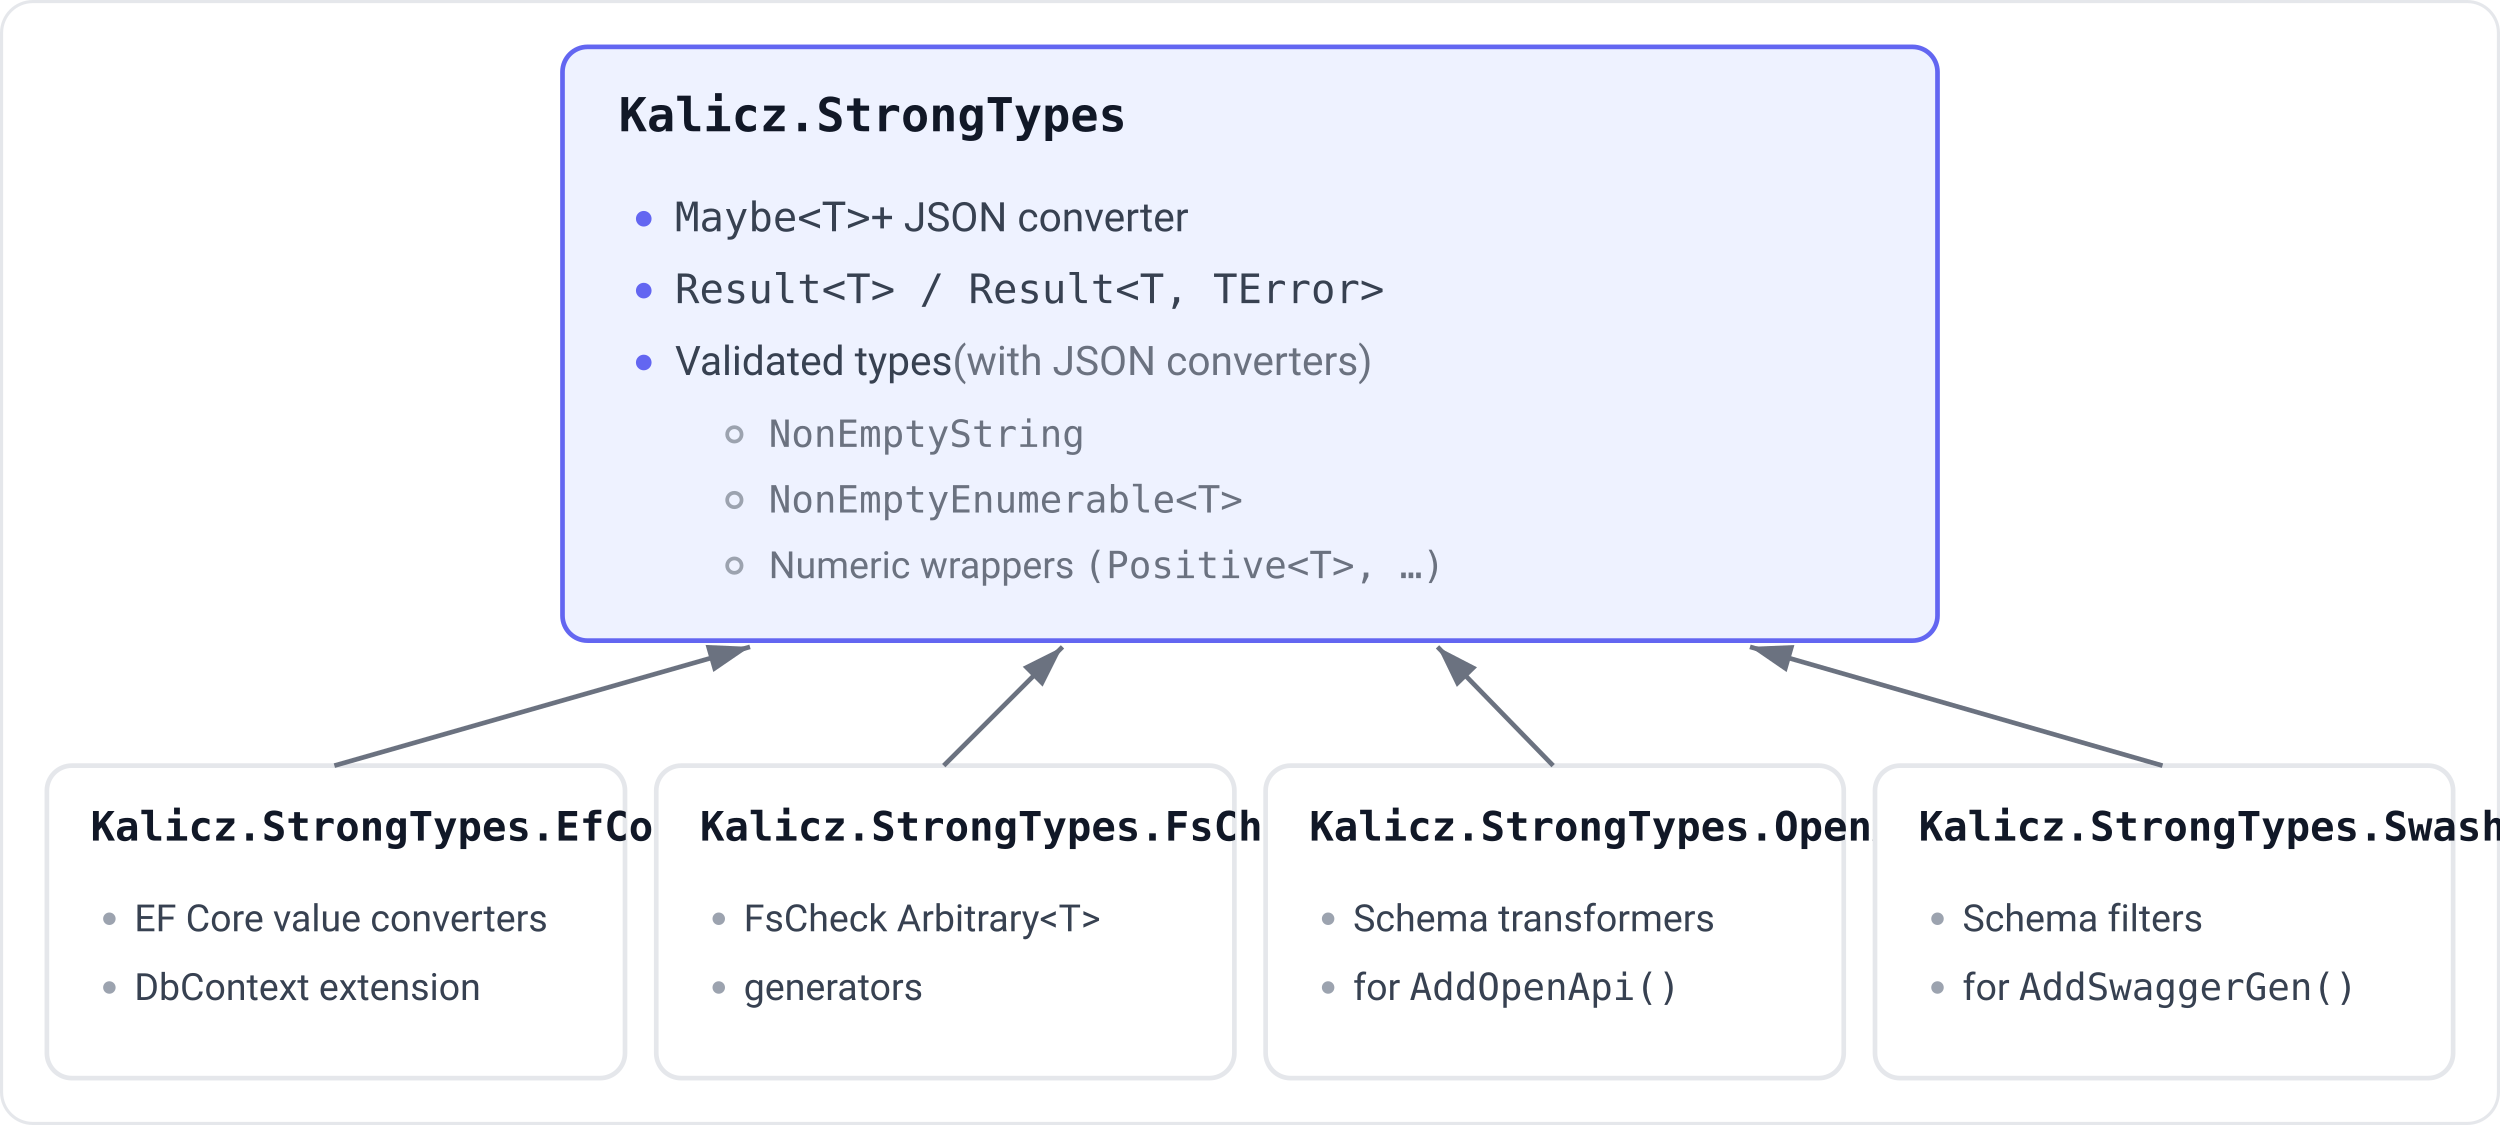
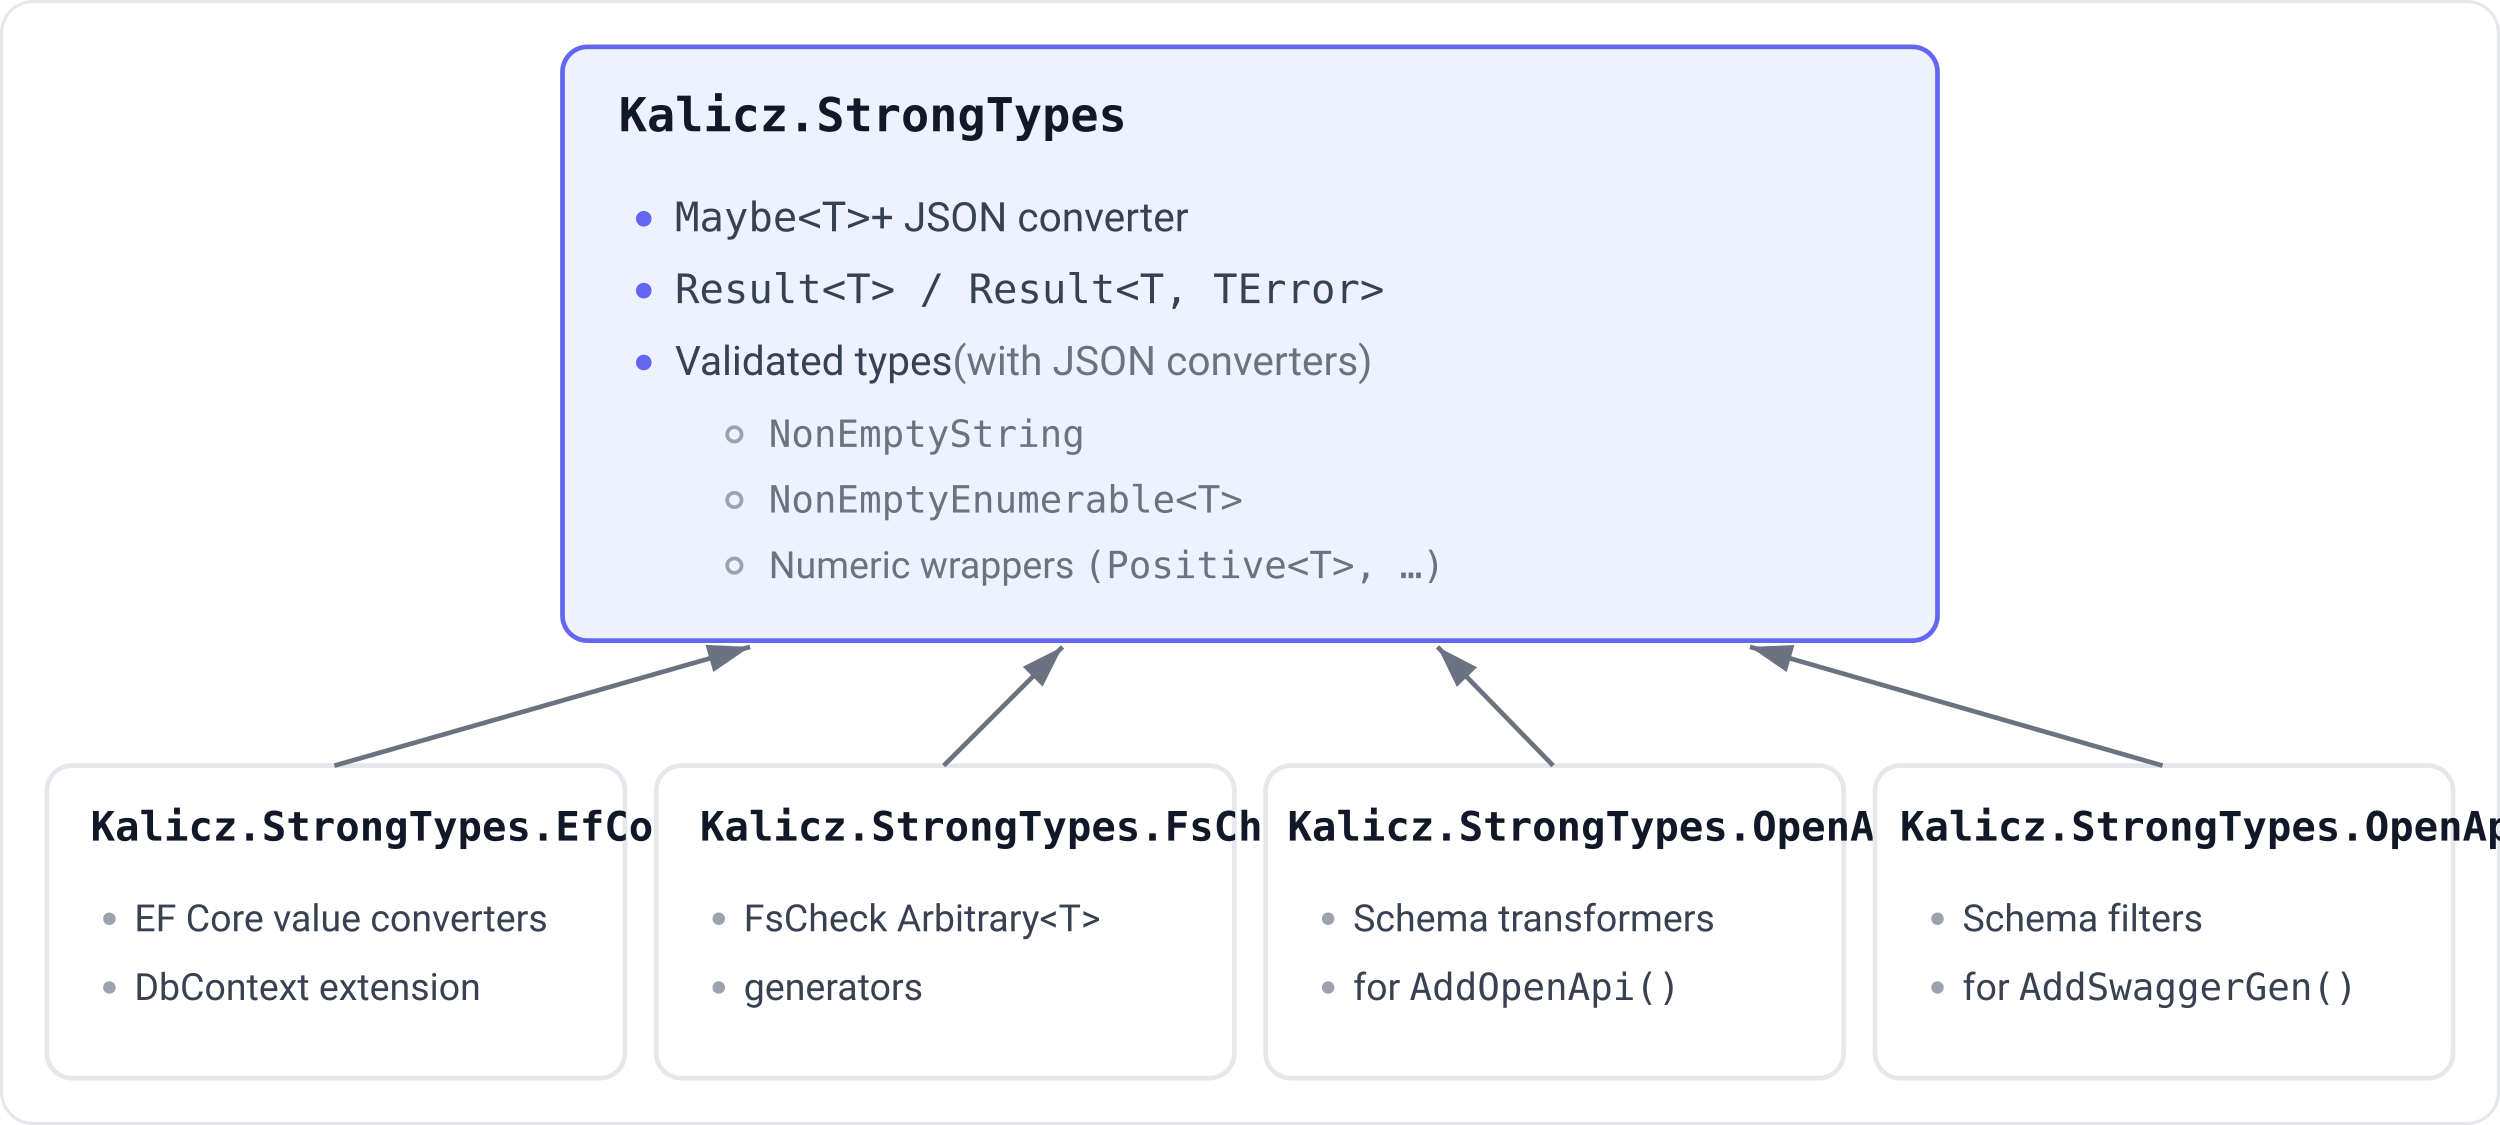
<svg xmlns="http://www.w3.org/2000/svg" viewBox="0 0 800 360" role="img" aria-label="StrongTypes NuGet package layout">
  <style>
    .card-title { font: 600 13px ui-monospace, SFMono-Regular, 'SF Mono', Menlo, Consolas, monospace; fill: #111827; }
    .core-title { font: 700 15px ui-monospace, SFMono-Regular, 'SF Mono', Menlo, Consolas, monospace; fill: #111827; }
    .body       { font: 13px -apple-system, BlinkMacSystemFont, 'Segoe UI', Roboto, sans-serif; fill: #374151; }
    .body-mono  { font: 13px ui-monospace, SFMono-Regular, 'SF Mono', Menlo, Consolas, monospace; fill: #374151; }
    .sub-body   { font: 12px -apple-system, BlinkMacSystemFont, 'Segoe UI', Roboto, sans-serif; fill: #6B7280; }
    .sub-mono   { font: 12px ui-monospace, SFMono-Regular, 'SF Mono', Menlo, Consolas, monospace; fill: #6B7280; }
    .card-body  { font: 12px -apple-system, BlinkMacSystemFont, 'Segoe UI', Roboto, sans-serif; fill: #374151; }
    .card-mono  { font: 12px ui-monospace, SFMono-Regular, 'SF Mono', Menlo, Consolas, monospace; fill: #374151; }
    .bullet     { fill: #6366F1; }
    .sub-bullet { fill: none; stroke: #9CA3AF; stroke-width: 1.2; }
    .sm-bullet  { fill: #9CA3AF; }
  </style>
  <defs>
    <marker id="pl-arrow" markerWidth="10" markerHeight="10" refX="9" refY="3" orient="auto" markerUnits="strokeWidth">
      <path d="M 0,0 L 9,3 L 0,6 z" fill="#6B7280" />
    </marker>
  </defs>
  <rect width="800" height="360" fill="#FFFFFF" />
  <rect x="0.5" y="0.5" width="799" height="359" fill="none" stroke="#E5E7EB" rx="10" />
  <rect x="180" y="15" width="440" height="190" rx="8" fill="#EEF2FF" stroke="#6366F1" stroke-width="1.5" />
  <text class="core-title" x="198" y="42">Kalicz.StrongTypes</text>
  <circle class="bullet" cx="206" cy="70" r="2.5" />
  <text class="body-mono" x="216" y="74">Maybe&lt;T&gt;<tspan class="body" fill="#374151"> + JSON converter</tspan>
  </text>
  <circle class="bullet" cx="206" cy="93" r="2.5" />
  <text class="body-mono" x="216" y="97">Result&lt;T&gt; / Result&lt;T, TError&gt;</text>
  <circle class="bullet" cx="206" cy="116" r="2.5" />
  <text class="body" x="216" y="120">Validated types<tspan fill="#6B7280"> (with JSON converters)</tspan>
  </text>
  <circle class="sub-bullet" cx="235" cy="139" r="2.3" />
  <text class="sub-mono" x="246" y="143">NonEmptyString</text>
  <circle class="sub-bullet" cx="235" cy="160" r="2.3" />
  <text class="sub-mono" x="246" y="164">NonEmptyEnumerable&lt;T&gt;</text>
  <circle class="sub-bullet" cx="235" cy="181" r="2.3" />
  <text class="sub-body" x="246" y="185">Numeric wrappers <tspan font-family="ui-monospace, Menlo, Consolas, monospace">(Positive&lt;T&gt;, …)</tspan>
  </text>
  <rect x="15" y="245" width="185" height="100" rx="8" fill="#FFFFFF" stroke="#E5E7EB" stroke-width="1.5" />
  <text class="card-title" x="29" y="269">Kalicz.StrongTypes.EfCore</text>
  <circle class="sm-bullet" cx="35" cy="294" r="2" />
  <text class="card-body" x="43" y="298">EF Core value converters</text>
  <circle class="sm-bullet" cx="35" cy="316" r="2" />
  <text class="card-body" x="43" y="320">DbContext extension</text>
  <rect x="210" y="245" width="185" height="100" rx="8" fill="#FFFFFF" stroke="#E5E7EB" stroke-width="1.5" />
  <text class="card-title" x="224" y="269">Kalicz.StrongTypes.FsCheck</text>
  <circle class="sm-bullet" cx="230" cy="294" r="2" />
  <text class="card-body" x="238" y="298">FsCheck Arbitrary&lt;T&gt;</text>
  <circle class="sm-bullet" cx="230" cy="316" r="2" />
  <text class="card-body" x="238" y="320">generators</text>
  <rect x="405" y="245" width="185" height="100" rx="8" fill="#FFFFFF" stroke="#E5E7EB" stroke-width="1.5" />
-   <text class="card-title" x="419" y="269">Kalicz.StrongTypes.OpenApi</text>
+   <text class="card-title" x="412" y="269">Kalicz.StrongTypes.OpenApi.Microsoft</text>
  <circle class="sm-bullet" cx="425" cy="294" r="2" />
  <text class="card-body" x="433" y="298">Schema transformers</text>
  <circle class="sm-bullet" cx="425" cy="316" r="2" />
  <text class="card-body" x="433" y="320">for <tspan font-family="ui-monospace, Menlo, Consolas, monospace">AddOpenApi()</tspan>
  </text>
  <rect x="600" y="245" width="185" height="100" rx="8" fill="#FFFFFF" stroke="#E5E7EB" stroke-width="1.5" />
-   <text class="card-title" x="614" y="269">Kalicz.StrongTypes.Swashbuckle</text>
+   <text class="card-title" x="608" y="269">Kalicz.StrongTypes.OpenApi.Swashbuckle</text>
  <circle class="sm-bullet" cx="620" cy="294" r="2" />
  <text class="card-body" x="628" y="298">Schema filters</text>
  <circle class="sm-bullet" cx="620" cy="316" r="2" />
  <text class="card-body" x="628" y="320">for <tspan font-family="ui-monospace, Menlo, Consolas, monospace">AddSwaggerGen()</tspan>
  </text>
  <line x1="107" y1="245" x2="240" y2="207" stroke="#6B7280" stroke-width="1.5" marker-end="url(#pl-arrow)" />
  <line x1="302" y1="245" x2="340" y2="207" stroke="#6B7280" stroke-width="1.5" marker-end="url(#pl-arrow)" />
  <line x1="497" y1="245" x2="460" y2="207" stroke="#6B7280" stroke-width="1.5" marker-end="url(#pl-arrow)" />
  <line x1="692" y1="245" x2="560" y2="207" stroke="#6B7280" stroke-width="1.5" marker-end="url(#pl-arrow)" />
</svg>
